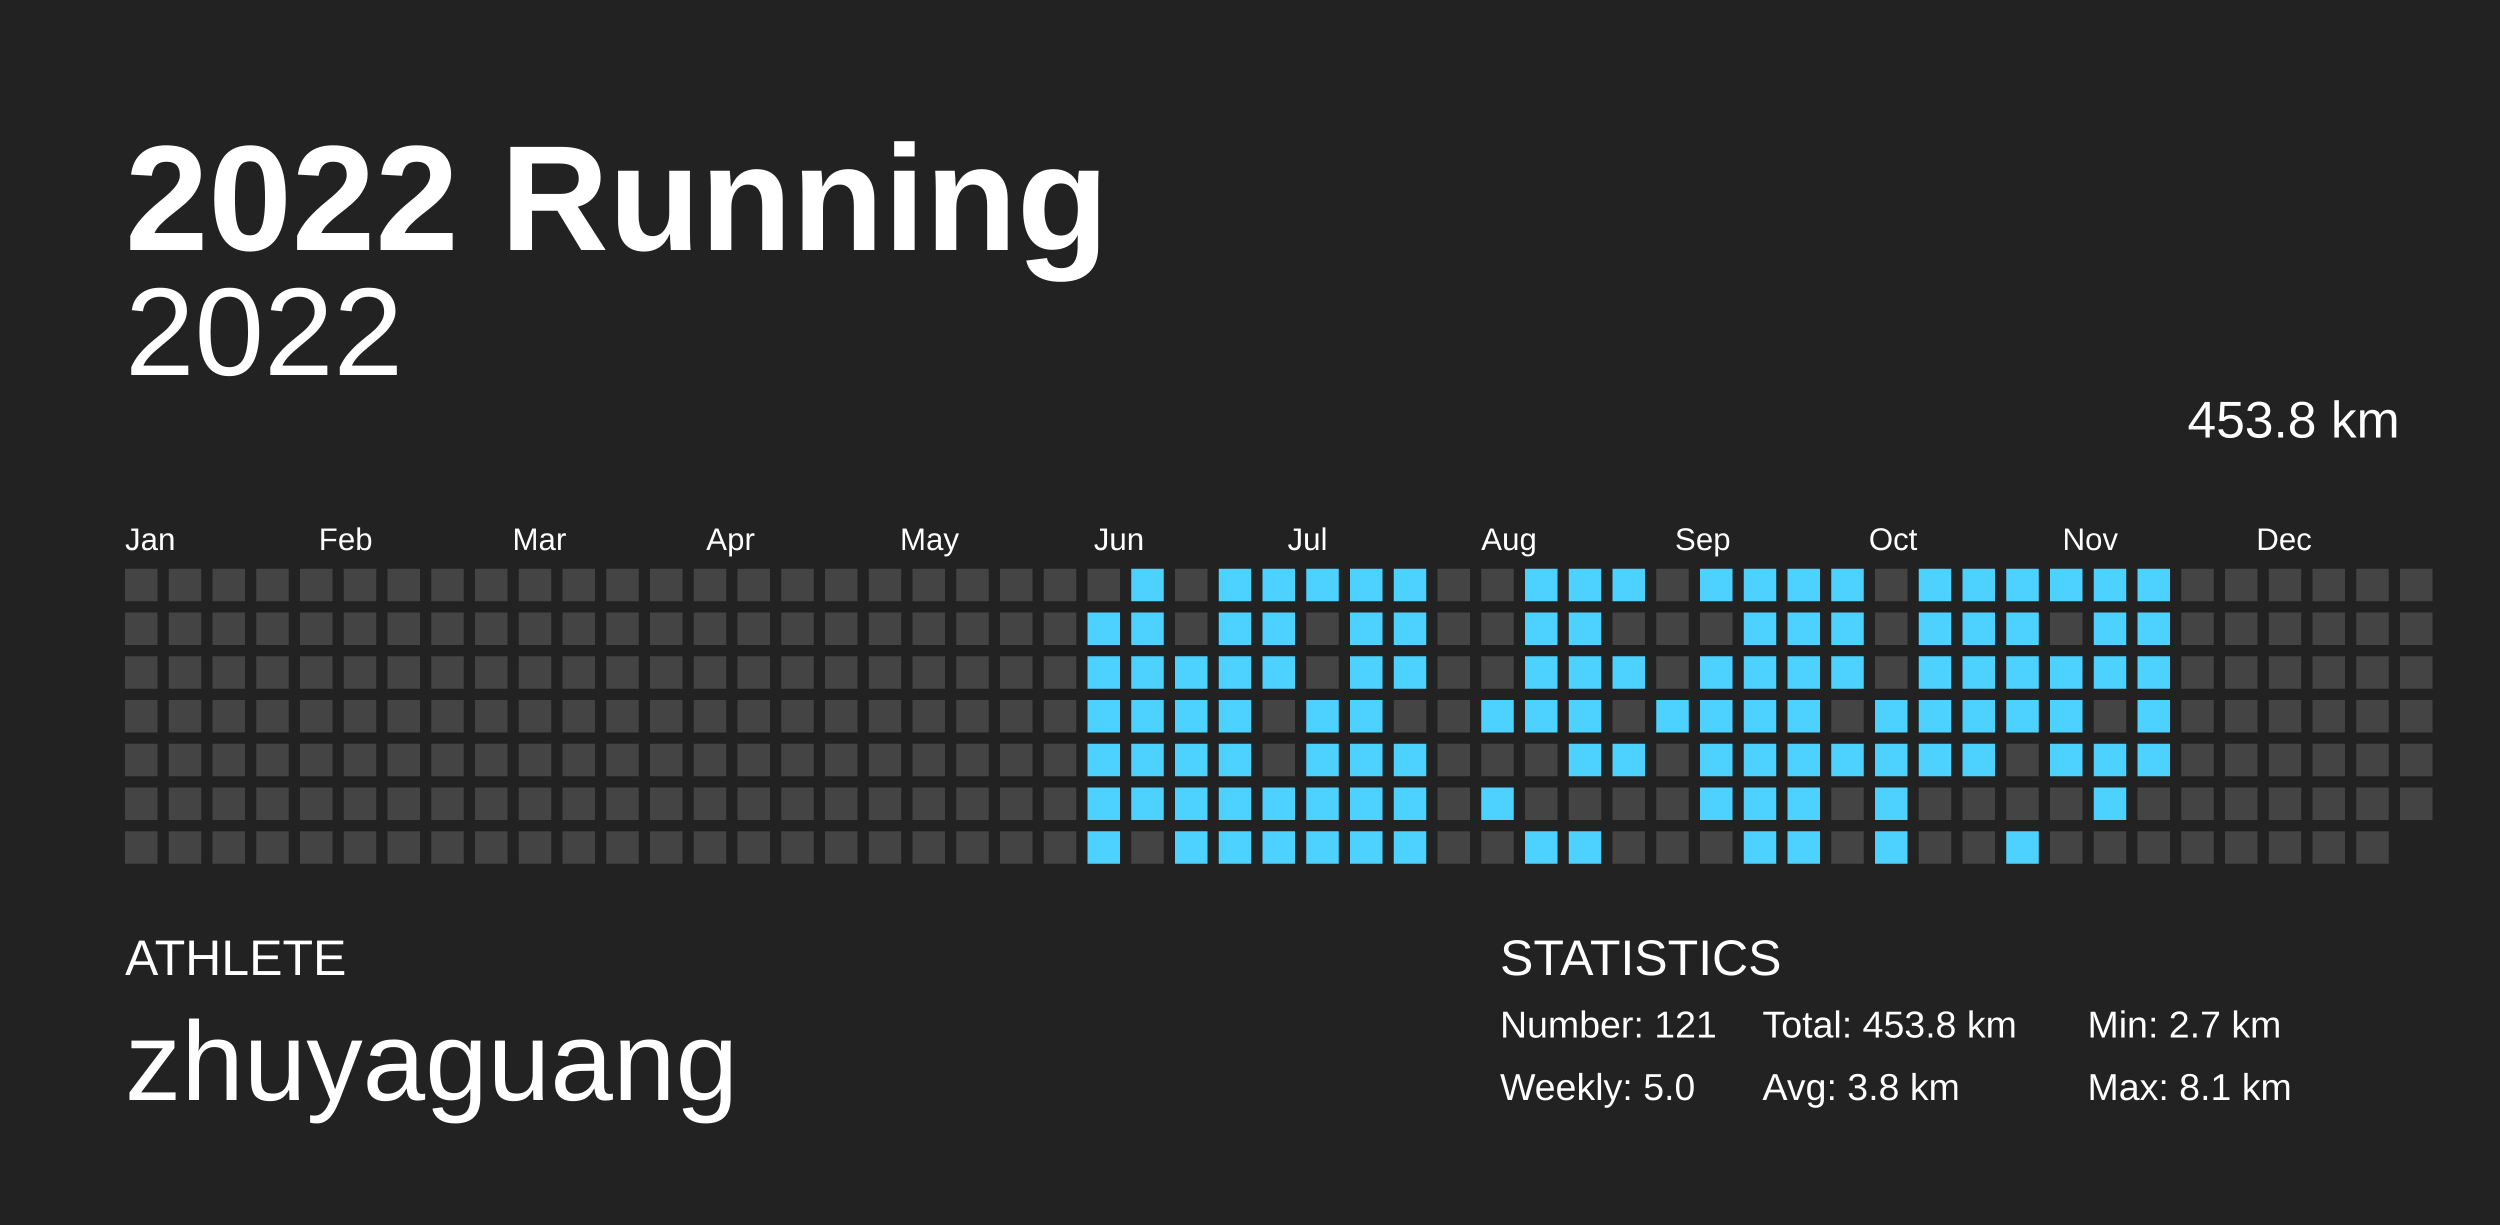
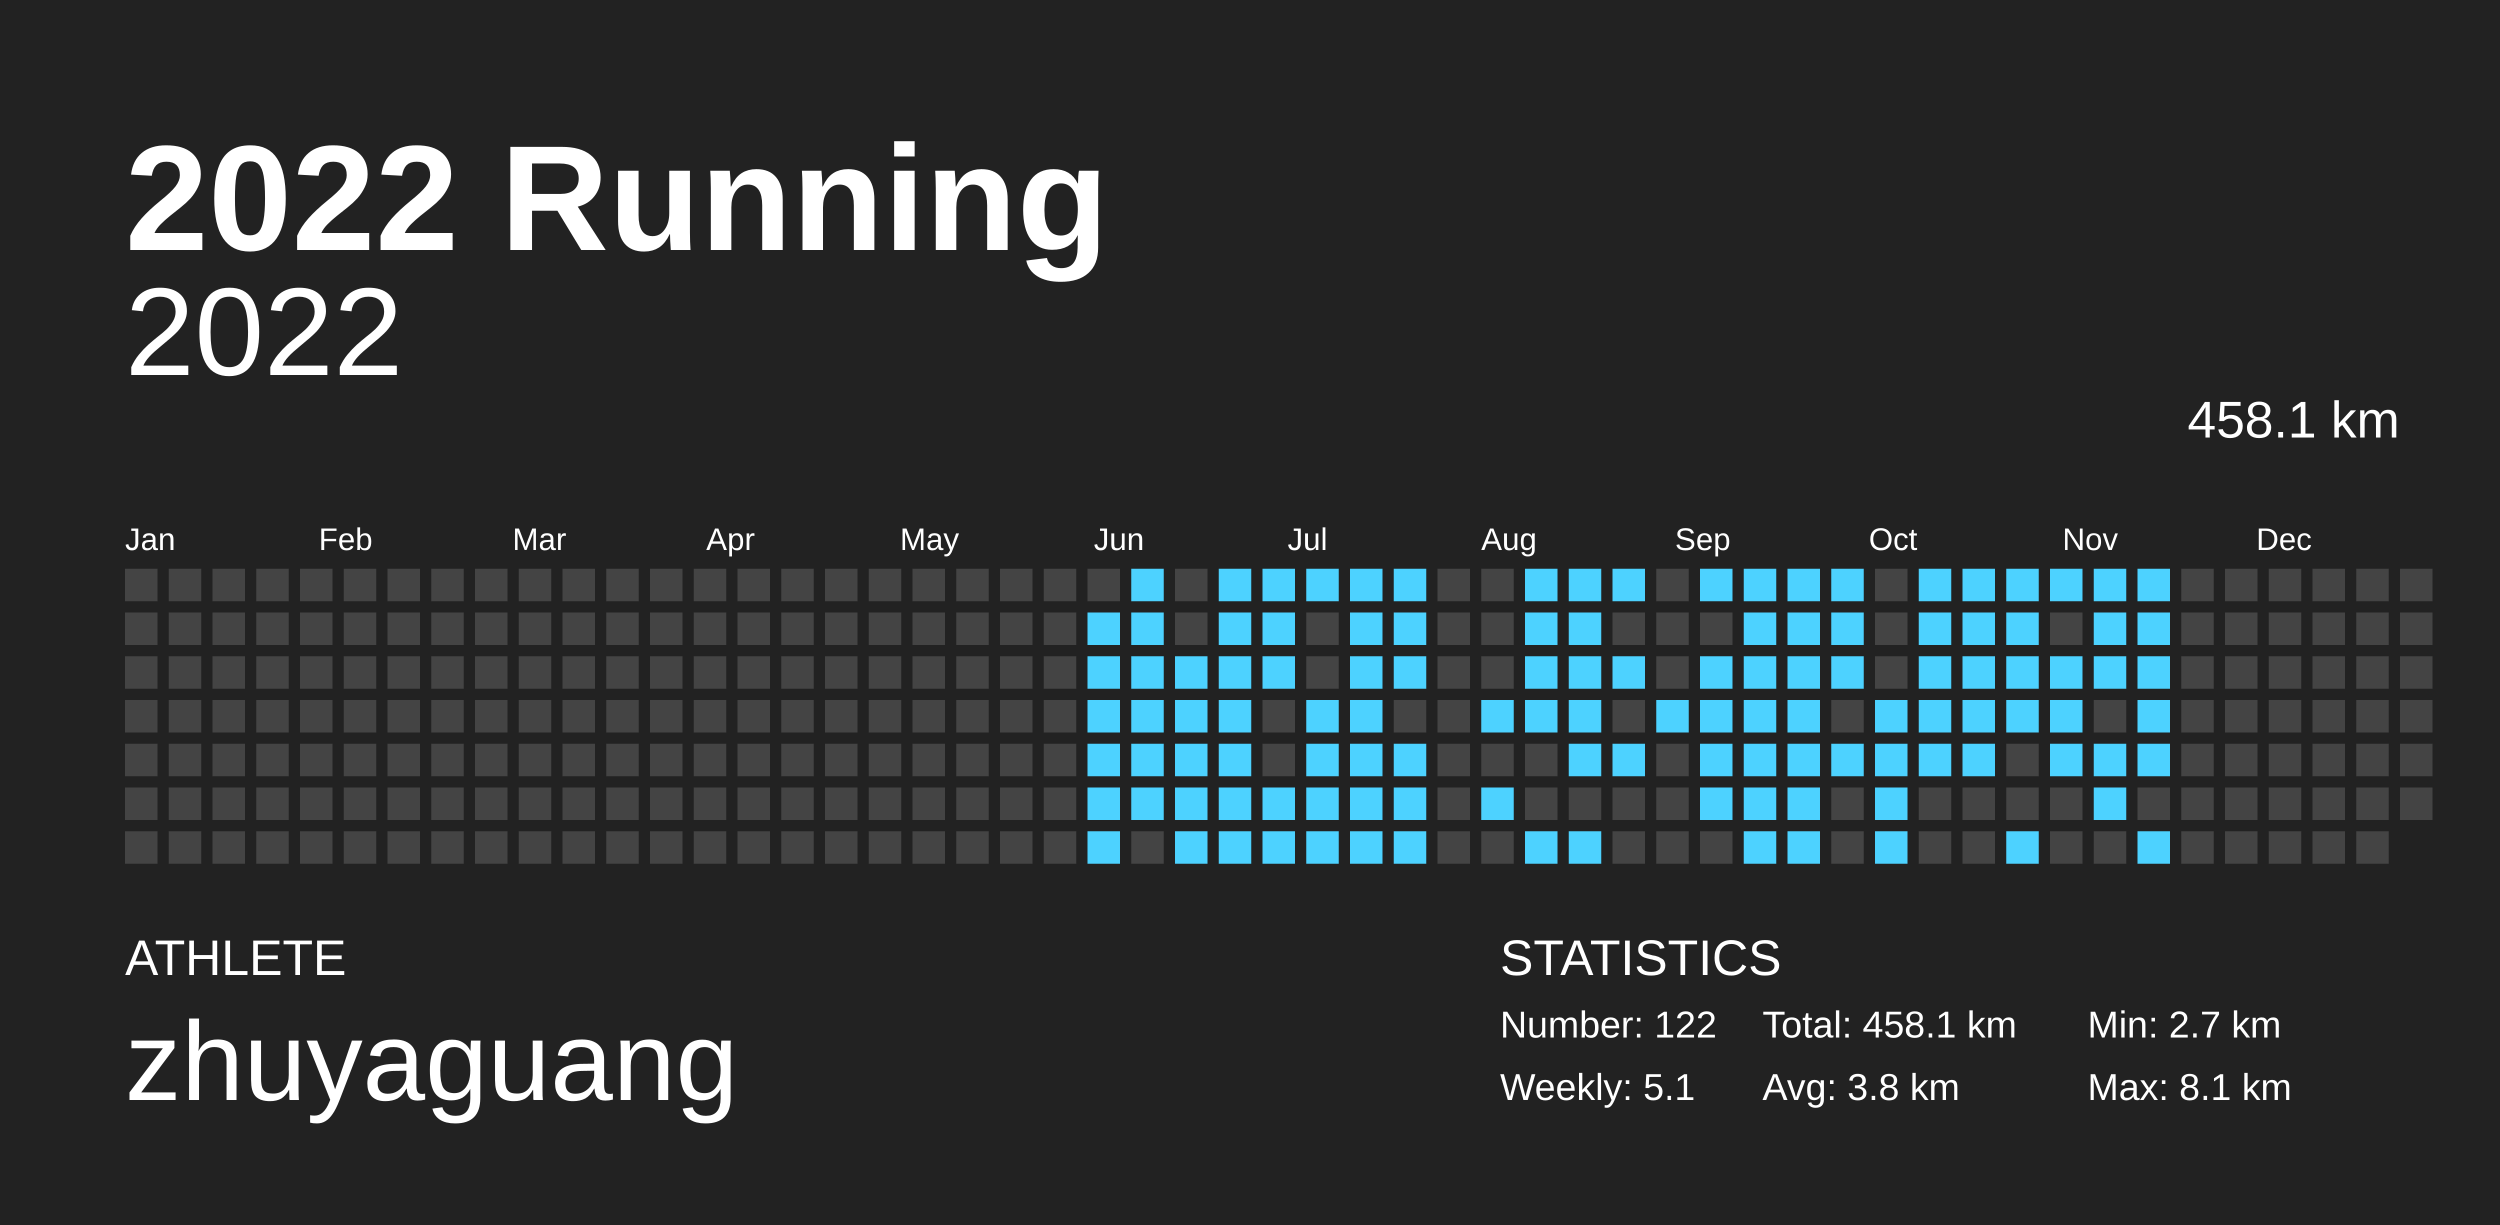
<svg xmlns="http://www.w3.org/2000/svg" baseProfile="full" height="98mm" version="1.1" viewBox="0,0,200,98" width="200mm">
  <defs />
  <rect fill="#222222" height="98" width="200" x="0" y="0" />
  <text fill="#FFFFFF" style="font-size:12px; font-family:Arial; font-weight:bold;" x="10" y="20">2022 Running</text>
  <text fill="#FFFFFF" style="font-size:4px; font-family:Arial" x="10" y="78">ATHLETE</text>
  <text fill="#FFFFFF" style="font-size:9px; font-family:Arial" x="10" y="88">zhuyaguang</text>
  <text fill="#FFFFFF" style="font-size:4px; font-family:Arial" x="120" y="78">STATISTICS</text>
-   <text fill="#FFFFFF" style="font-size:3px; font-family:Arial" x="120" y="83">Number: 121</text>
-   <text fill="#FFFFFF" style="font-size:3px; font-family:Arial" x="120" y="88">Weekly: 5.0</text>
-   <text fill="#FFFFFF" style="font-size:3px; font-family:Arial" x="141" y="83">Total: 453.8 km</text>
+   <text fill="#FFFFFF" style="font-size:3px; font-family:Arial" x="120" y="83">Number: 122</text>
+   <text fill="#FFFFFF" style="font-size:3px; font-family:Arial" x="120" y="88">Weekly: 5.1</text>
+   <text fill="#FFFFFF" style="font-size:3px; font-family:Arial" x="141" y="83">Total: 458.1 km</text>
  <text fill="#FFFFFF" style="font-size:3px; font-family:Arial" x="141" y="88">Avg: 3.8 km</text>
  <text fill="#FFFFFF" style="font-size:3px; font-family:Arial" x="167" y="83">Min: 2.7 km</text>
  <text fill="#FFFFFF" style="font-size:3px; font-family:Arial" x="167" y="88">Max: 8.1 km</text>
  <text alignment-baseline="hanging" fill="#FFFFFF" style="font-size:10.0px; font-family:Arial;" x="10" y="30">2022</text>
-   <text alignment-baseline="hanging" fill="#FFFFFF" style="font-size:4.125px; font-family:Arial;" x="175" y="35">453.8 km</text>
+   <text alignment-baseline="hanging" fill="#FFFFFF" style="font-size:4.125px; font-family:Arial;" x="175" y="35">458.1 km</text>
  <text fill="#FFFFFF" style="font-size:2.5px; font-family:Arial" x="10.0" y="44">Jan</text>
  <text fill="#FFFFFF" style="font-size:2.5px; font-family:Arial" x="25.5" y="44">Feb</text>
  <text fill="#FFFFFF" style="font-size:2.5px; font-family:Arial" x="41.0" y="44">Mar</text>
  <text fill="#FFFFFF" style="font-size:2.5px; font-family:Arial" x="56.5" y="44">Apr</text>
  <text fill="#FFFFFF" style="font-size:2.5px; font-family:Arial" x="72.0" y="44">May</text>
  <text fill="#FFFFFF" style="font-size:2.5px; font-family:Arial" x="87.5" y="44">Jun</text>
  <text fill="#FFFFFF" style="font-size:2.5px; font-family:Arial" x="103.0" y="44">Jul</text>
  <text fill="#FFFFFF" style="font-size:2.5px; font-family:Arial" x="118.5" y="44">Aug</text>
  <text fill="#FFFFFF" style="font-size:2.5px; font-family:Arial" x="134.0" y="44">Sep</text>
  <text fill="#FFFFFF" style="font-size:2.5px; font-family:Arial" x="149.5" y="44">Oct</text>
  <text fill="#FFFFFF" style="font-size:2.5px; font-family:Arial" x="165.0" y="44">Nov</text>
  <text fill="#FFFFFF" style="font-size:2.5px; font-family:Arial" x="180.5" y="44">Dec</text>
  <rect fill="#444444" height="2.6" width="2.6" x="10.0" y="45.5" />
  <rect fill="#444444" height="2.6" width="2.6" x="10.0" y="49.0" />
  <rect fill="#444444" height="2.6" width="2.6" x="10.0" y="52.5" />
  <rect fill="#444444" height="2.6" width="2.6" x="10.0" y="56.0" />
  <rect fill="#444444" height="2.6" width="2.6" x="10.0" y="59.5" />
  <rect fill="#444444" height="2.6" width="2.6" x="10.0" y="63.0" />
  <rect fill="#444444" height="2.6" width="2.6" x="10.0" y="66.5" />
  <rect fill="#444444" height="2.6" width="2.6" x="13.5" y="45.5" />
  <rect fill="#444444" height="2.6" width="2.6" x="13.5" y="49.0" />
  <rect fill="#444444" height="2.6" width="2.6" x="13.5" y="52.5" />
  <rect fill="#444444" height="2.6" width="2.6" x="13.5" y="56.0" />
  <rect fill="#444444" height="2.6" width="2.6" x="13.5" y="59.5" />
  <rect fill="#444444" height="2.6" width="2.6" x="13.5" y="63.0" />
  <rect fill="#444444" height="2.6" width="2.6" x="13.5" y="66.5" />
  <rect fill="#444444" height="2.6" width="2.6" x="17.0" y="45.5" />
  <rect fill="#444444" height="2.6" width="2.6" x="17.0" y="49.0" />
  <rect fill="#444444" height="2.6" width="2.6" x="17.0" y="52.5" />
  <rect fill="#444444" height="2.6" width="2.6" x="17.0" y="56.0" />
  <rect fill="#444444" height="2.6" width="2.6" x="17.0" y="59.5" />
  <rect fill="#444444" height="2.6" width="2.6" x="17.0" y="63.0" />
  <rect fill="#444444" height="2.6" width="2.6" x="17.0" y="66.5" />
  <rect fill="#444444" height="2.6" width="2.6" x="20.5" y="45.5" />
  <rect fill="#444444" height="2.6" width="2.6" x="20.5" y="49.0" />
  <rect fill="#444444" height="2.6" width="2.6" x="20.5" y="52.5" />
  <rect fill="#444444" height="2.6" width="2.6" x="20.5" y="56.0" />
  <rect fill="#444444" height="2.6" width="2.6" x="20.5" y="59.5" />
  <rect fill="#444444" height="2.6" width="2.6" x="20.5" y="63.0" />
  <rect fill="#444444" height="2.6" width="2.6" x="20.5" y="66.5" />
  <rect fill="#444444" height="2.6" width="2.6" x="24.0" y="45.5" />
  <rect fill="#444444" height="2.6" width="2.6" x="24.0" y="49.0" />
  <rect fill="#444444" height="2.6" width="2.6" x="24.0" y="52.5" />
  <rect fill="#444444" height="2.6" width="2.6" x="24.0" y="56.0" />
  <rect fill="#444444" height="2.6" width="2.6" x="24.0" y="59.5" />
  <rect fill="#444444" height="2.6" width="2.6" x="24.0" y="63.0" />
  <rect fill="#444444" height="2.6" width="2.6" x="24.0" y="66.5" />
  <rect fill="#444444" height="2.6" width="2.6" x="27.5" y="45.5" />
  <rect fill="#444444" height="2.6" width="2.6" x="27.5" y="49.0" />
  <rect fill="#444444" height="2.6" width="2.6" x="27.5" y="52.5" />
  <rect fill="#444444" height="2.6" width="2.6" x="27.5" y="56.0" />
  <rect fill="#444444" height="2.6" width="2.6" x="27.5" y="59.5" />
  <rect fill="#444444" height="2.6" width="2.6" x="27.5" y="63.0" />
  <rect fill="#444444" height="2.6" width="2.6" x="27.5" y="66.5" />
  <rect fill="#444444" height="2.6" width="2.6" x="31.0" y="45.5" />
  <rect fill="#444444" height="2.6" width="2.6" x="31.0" y="49.0" />
  <rect fill="#444444" height="2.6" width="2.6" x="31.0" y="52.5" />
  <rect fill="#444444" height="2.6" width="2.6" x="31.0" y="56.0" />
  <rect fill="#444444" height="2.6" width="2.6" x="31.0" y="59.5" />
  <rect fill="#444444" height="2.6" width="2.6" x="31.0" y="63.0" />
  <rect fill="#444444" height="2.6" width="2.6" x="31.0" y="66.5" />
  <rect fill="#444444" height="2.6" width="2.6" x="34.5" y="45.5" />
  <rect fill="#444444" height="2.6" width="2.6" x="34.5" y="49.0" />
  <rect fill="#444444" height="2.6" width="2.6" x="34.5" y="52.5" />
  <rect fill="#444444" height="2.6" width="2.6" x="34.5" y="56.0" />
  <rect fill="#444444" height="2.6" width="2.6" x="34.5" y="59.5" />
  <rect fill="#444444" height="2.6" width="2.6" x="34.5" y="63.0" />
  <rect fill="#444444" height="2.6" width="2.6" x="34.5" y="66.5" />
  <rect fill="#444444" height="2.6" width="2.6" x="38.0" y="45.5" />
  <rect fill="#444444" height="2.6" width="2.6" x="38.0" y="49.0" />
  <rect fill="#444444" height="2.6" width="2.6" x="38.0" y="52.5" />
  <rect fill="#444444" height="2.6" width="2.6" x="38.0" y="56.0" />
  <rect fill="#444444" height="2.6" width="2.6" x="38.0" y="59.5" />
  <rect fill="#444444" height="2.6" width="2.6" x="38.0" y="63.0" />
  <rect fill="#444444" height="2.6" width="2.6" x="38.0" y="66.5" />
  <rect fill="#444444" height="2.6" width="2.6" x="41.5" y="45.5" />
  <rect fill="#444444" height="2.6" width="2.6" x="41.5" y="49.0" />
  <rect fill="#444444" height="2.6" width="2.6" x="41.5" y="52.5" />
  <rect fill="#444444" height="2.6" width="2.6" x="41.5" y="56.0" />
  <rect fill="#444444" height="2.6" width="2.6" x="41.5" y="59.5" />
  <rect fill="#444444" height="2.6" width="2.6" x="41.5" y="63.0" />
  <rect fill="#444444" height="2.6" width="2.6" x="41.5" y="66.5" />
  <rect fill="#444444" height="2.6" width="2.6" x="45.0" y="45.5" />
  <rect fill="#444444" height="2.6" width="2.6" x="45.0" y="49.0" />
  <rect fill="#444444" height="2.6" width="2.6" x="45.0" y="52.5" />
  <rect fill="#444444" height="2.6" width="2.6" x="45.0" y="56.0" />
  <rect fill="#444444" height="2.6" width="2.6" x="45.0" y="59.5" />
  <rect fill="#444444" height="2.6" width="2.6" x="45.0" y="63.0" />
  <rect fill="#444444" height="2.6" width="2.6" x="45.0" y="66.5" />
  <rect fill="#444444" height="2.6" width="2.6" x="48.5" y="45.5" />
  <rect fill="#444444" height="2.6" width="2.6" x="48.5" y="49.0" />
  <rect fill="#444444" height="2.6" width="2.6" x="48.5" y="52.5" />
  <rect fill="#444444" height="2.6" width="2.6" x="48.5" y="56.0" />
  <rect fill="#444444" height="2.6" width="2.6" x="48.5" y="59.5" />
  <rect fill="#444444" height="2.6" width="2.6" x="48.5" y="63.0" />
  <rect fill="#444444" height="2.6" width="2.6" x="48.5" y="66.5" />
  <rect fill="#444444" height="2.6" width="2.6" x="52.0" y="45.5" />
  <rect fill="#444444" height="2.6" width="2.6" x="52.0" y="49.0" />
  <rect fill="#444444" height="2.6" width="2.6" x="52.0" y="52.5" />
  <rect fill="#444444" height="2.6" width="2.6" x="52.0" y="56.0" />
  <rect fill="#444444" height="2.6" width="2.6" x="52.0" y="59.5" />
  <rect fill="#444444" height="2.6" width="2.6" x="52.0" y="63.0" />
  <rect fill="#444444" height="2.6" width="2.6" x="52.0" y="66.5" />
  <rect fill="#444444" height="2.6" width="2.6" x="55.5" y="45.5" />
  <rect fill="#444444" height="2.6" width="2.6" x="55.5" y="49.0" />
  <rect fill="#444444" height="2.6" width="2.6" x="55.5" y="52.5" />
  <rect fill="#444444" height="2.6" width="2.6" x="55.5" y="56.0" />
  <rect fill="#444444" height="2.6" width="2.6" x="55.5" y="59.5" />
  <rect fill="#444444" height="2.6" width="2.6" x="55.5" y="63.0" />
  <rect fill="#444444" height="2.6" width="2.6" x="55.5" y="66.5" />
  <rect fill="#444444" height="2.6" width="2.6" x="59.0" y="45.5" />
  <rect fill="#444444" height="2.6" width="2.6" x="59.0" y="49.0" />
  <rect fill="#444444" height="2.6" width="2.6" x="59.0" y="52.5" />
  <rect fill="#444444" height="2.6" width="2.6" x="59.0" y="56.0" />
  <rect fill="#444444" height="2.6" width="2.6" x="59.0" y="59.5" />
  <rect fill="#444444" height="2.6" width="2.6" x="59.0" y="63.0" />
  <rect fill="#444444" height="2.6" width="2.6" x="59.0" y="66.5" />
  <rect fill="#444444" height="2.6" width="2.6" x="62.5" y="45.5" />
  <rect fill="#444444" height="2.6" width="2.6" x="62.5" y="49.0" />
  <rect fill="#444444" height="2.6" width="2.6" x="62.5" y="52.5" />
  <rect fill="#444444" height="2.6" width="2.6" x="62.5" y="56.0" />
  <rect fill="#444444" height="2.6" width="2.6" x="62.5" y="59.5" />
  <rect fill="#444444" height="2.6" width="2.6" x="62.5" y="63.0" />
  <rect fill="#444444" height="2.6" width="2.6" x="62.5" y="66.5" />
  <rect fill="#444444" height="2.6" width="2.6" x="66.0" y="45.5" />
  <rect fill="#444444" height="2.6" width="2.6" x="66.0" y="49.0" />
  <rect fill="#444444" height="2.6" width="2.6" x="66.0" y="52.5" />
  <rect fill="#444444" height="2.6" width="2.6" x="66.0" y="56.0" />
  <rect fill="#444444" height="2.6" width="2.6" x="66.0" y="59.5" />
  <rect fill="#444444" height="2.6" width="2.6" x="66.0" y="63.0" />
  <rect fill="#444444" height="2.6" width="2.6" x="66.0" y="66.5" />
  <rect fill="#444444" height="2.6" width="2.6" x="69.5" y="45.5" />
  <rect fill="#444444" height="2.6" width="2.6" x="69.5" y="49.0" />
  <rect fill="#444444" height="2.6" width="2.6" x="69.5" y="52.5" />
  <rect fill="#444444" height="2.6" width="2.6" x="69.5" y="56.0" />
  <rect fill="#444444" height="2.6" width="2.6" x="69.5" y="59.5" />
  <rect fill="#444444" height="2.6" width="2.6" x="69.5" y="63.0" />
  <rect fill="#444444" height="2.6" width="2.6" x="69.5" y="66.5" />
  <rect fill="#444444" height="2.6" width="2.6" x="73.0" y="45.5" />
  <rect fill="#444444" height="2.6" width="2.6" x="73.0" y="49.0" />
  <rect fill="#444444" height="2.6" width="2.6" x="73.0" y="52.5" />
  <rect fill="#444444" height="2.6" width="2.6" x="73.0" y="56.0" />
  <rect fill="#444444" height="2.6" width="2.6" x="73.0" y="59.5" />
  <rect fill="#444444" height="2.6" width="2.6" x="73.0" y="63.0" />
  <rect fill="#444444" height="2.6" width="2.6" x="73.0" y="66.5" />
  <rect fill="#444444" height="2.6" width="2.6" x="76.5" y="45.5" />
  <rect fill="#444444" height="2.6" width="2.6" x="76.5" y="49.0" />
  <rect fill="#444444" height="2.6" width="2.6" x="76.5" y="52.5" />
  <rect fill="#444444" height="2.6" width="2.6" x="76.5" y="56.0" />
  <rect fill="#444444" height="2.6" width="2.6" x="76.5" y="59.5" />
  <rect fill="#444444" height="2.6" width="2.6" x="76.5" y="63.0" />
  <rect fill="#444444" height="2.6" width="2.6" x="76.5" y="66.5" />
  <rect fill="#444444" height="2.6" width="2.6" x="80.0" y="45.5" />
  <rect fill="#444444" height="2.6" width="2.6" x="80.0" y="49.0" />
  <rect fill="#444444" height="2.6" width="2.6" x="80.0" y="52.5" />
  <rect fill="#444444" height="2.6" width="2.6" x="80.0" y="56.0" />
  <rect fill="#444444" height="2.6" width="2.6" x="80.0" y="59.5" />
  <rect fill="#444444" height="2.6" width="2.6" x="80.0" y="63.0" />
  <rect fill="#444444" height="2.6" width="2.6" x="80.0" y="66.5" />
  <rect fill="#444444" height="2.6" width="2.6" x="83.5" y="45.5" />
  <rect fill="#444444" height="2.6" width="2.6" x="83.5" y="49.0" />
  <rect fill="#444444" height="2.6" width="2.6" x="83.5" y="52.5" />
  <rect fill="#444444" height="2.6" width="2.6" x="83.5" y="56.0" />
  <rect fill="#444444" height="2.6" width="2.6" x="83.5" y="59.5" />
  <rect fill="#444444" height="2.6" width="2.6" x="83.5" y="63.0" />
  <rect fill="#444444" height="2.6" width="2.6" x="83.5" y="66.5" />
  <rect fill="#444444" height="2.6" width="2.6" x="87.0" y="45.5" />
  <rect fill="#4dd2ff" height="2.6" width="2.6" x="87.0" y="49.0" />
  <rect fill="#4dd2ff" height="2.6" width="2.6" x="87.0" y="52.5" />
  <rect fill="#4dd2ff" height="2.6" width="2.6" x="87.0" y="56.0" />
  <rect fill="#4dd2ff" height="2.6" width="2.6" x="87.0" y="59.5" />
  <rect fill="#4dd2ff" height="2.6" width="2.6" x="87.0" y="63.0" />
  <rect fill="#4dd2ff" height="2.6" width="2.6" x="87.0" y="66.5" />
  <rect fill="#4dd2ff" height="2.6" width="2.6" x="90.5" y="45.5" />
  <rect fill="#4dd2ff" height="2.6" width="2.6" x="90.5" y="49.0" />
  <rect fill="#4dd2ff" height="2.6" width="2.6" x="90.5" y="52.5" />
  <rect fill="#4dd2ff" height="2.6" width="2.6" x="90.5" y="56.0" />
  <rect fill="#4dd2ff" height="2.6" width="2.6" x="90.5" y="59.5" />
  <rect fill="#4dd2ff" height="2.6" width="2.6" x="90.5" y="63.0" />
  <rect fill="#444444" height="2.6" width="2.6" x="90.5" y="66.5" />
  <rect fill="#444444" height="2.6" width="2.6" x="94.0" y="45.5" />
  <rect fill="#444444" height="2.6" width="2.6" x="94.0" y="49.0" />
  <rect fill="#4dd2ff" height="2.6" width="2.6" x="94.0" y="52.5" />
  <rect fill="#4dd2ff" height="2.6" width="2.6" x="94.0" y="56.0" />
  <rect fill="#4dd2ff" height="2.6" width="2.6" x="94.0" y="59.5" />
  <rect fill="#4dd2ff" height="2.6" width="2.6" x="94.0" y="63.0" />
  <rect fill="#4dd2ff" height="2.6" width="2.6" x="94.0" y="66.5" />
  <rect fill="#4dd2ff" height="2.6" width="2.6" x="97.5" y="45.5" />
  <rect fill="#4dd2ff" height="2.6" width="2.6" x="97.5" y="49.0" />
  <rect fill="#4dd2ff" height="2.6" width="2.6" x="97.5" y="52.5" />
  <rect fill="#4dd2ff" height="2.6" width="2.6" x="97.5" y="56.0" />
  <rect fill="#4dd2ff" height="2.6" width="2.6" x="97.5" y="59.5" />
  <rect fill="#4dd2ff" height="2.6" width="2.6" x="97.5" y="63.0" />
  <rect fill="#4dd2ff" height="2.6" width="2.6" x="97.5" y="66.5" />
  <rect fill="#4dd2ff" height="2.6" width="2.6" x="101.0" y="45.5" />
  <rect fill="#4dd2ff" height="2.6" width="2.6" x="101.0" y="49.0" />
  <rect fill="#4dd2ff" height="2.6" width="2.6" x="101.0" y="52.5" />
  <rect fill="#444444" height="2.6" width="2.6" x="101.0" y="56.0" />
  <rect fill="#444444" height="2.6" width="2.6" x="101.0" y="59.5" />
  <rect fill="#4dd2ff" height="2.6" width="2.6" x="101.0" y="63.0" />
  <rect fill="#4dd2ff" height="2.6" width="2.6" x="101.0" y="66.5" />
  <rect fill="#4dd2ff" height="2.6" width="2.6" x="104.5" y="45.5" />
  <rect fill="#444444" height="2.6" width="2.6" x="104.5" y="49.0" />
  <rect fill="#444444" height="2.6" width="2.6" x="104.5" y="52.5" />
  <rect fill="#4dd2ff" height="2.6" width="2.6" x="104.5" y="56.0" />
  <rect fill="#4dd2ff" height="2.6" width="2.6" x="104.5" y="59.5" />
  <rect fill="#4dd2ff" height="2.6" width="2.6" x="104.5" y="63.0" />
  <rect fill="#4dd2ff" height="2.6" width="2.6" x="104.5" y="66.5" />
  <rect fill="#4dd2ff" height="2.6" width="2.6" x="108.0" y="45.5" />
  <rect fill="#4dd2ff" height="2.6" width="2.6" x="108.0" y="49.0" />
  <rect fill="#4dd2ff" height="2.6" width="2.6" x="108.0" y="52.5" />
  <rect fill="#4dd2ff" height="2.6" width="2.6" x="108.0" y="56.0" />
  <rect fill="#4dd2ff" height="2.6" width="2.6" x="108.0" y="59.5" />
  <rect fill="#4dd2ff" height="2.6" width="2.6" x="108.0" y="63.0" />
  <rect fill="#4dd2ff" height="2.6" width="2.6" x="108.0" y="66.5" />
  <rect fill="#4dd2ff" height="2.6" width="2.6" x="111.5" y="45.5" />
  <rect fill="#4dd2ff" height="2.6" width="2.6" x="111.5" y="49.0" />
  <rect fill="#4dd2ff" height="2.6" width="2.6" x="111.5" y="52.5" />
  <rect fill="#444444" height="2.6" width="2.6" x="111.5" y="56.0" />
  <rect fill="#4dd2ff" height="2.6" width="2.6" x="111.5" y="59.5" />
  <rect fill="#4dd2ff" height="2.6" width="2.6" x="111.5" y="63.0" />
  <rect fill="#4dd2ff" height="2.6" width="2.6" x="111.5" y="66.5" />
  <rect fill="#444444" height="2.6" width="2.6" x="115.0" y="45.5" />
  <rect fill="#444444" height="2.6" width="2.6" x="115.0" y="49.0" />
  <rect fill="#444444" height="2.6" width="2.6" x="115.0" y="52.5" />
  <rect fill="#444444" height="2.6" width="2.6" x="115.0" y="56.0" />
  <rect fill="#444444" height="2.6" width="2.6" x="115.0" y="59.5" />
  <rect fill="#444444" height="2.6" width="2.6" x="115.0" y="63.0" />
  <rect fill="#444444" height="2.6" width="2.6" x="115.0" y="66.5" />
  <rect fill="#444444" height="2.6" width="2.6" x="118.5" y="45.5" />
  <rect fill="#444444" height="2.6" width="2.6" x="118.5" y="49.0" />
  <rect fill="#444444" height="2.6" width="2.6" x="118.5" y="52.5" />
  <rect fill="#4dd2ff" height="2.6" width="2.6" x="118.5" y="56.0" />
  <rect fill="#444444" height="2.6" width="2.6" x="118.5" y="59.5" />
  <rect fill="#4dd2ff" height="2.6" width="2.6" x="118.5" y="63.0" />
  <rect fill="#444444" height="2.6" width="2.6" x="118.5" y="66.5" />
  <rect fill="#4dd2ff" height="2.6" width="2.6" x="122.0" y="45.5" />
  <rect fill="#4dd2ff" height="2.6" width="2.6" x="122.0" y="49.0" />
  <rect fill="#4dd2ff" height="2.6" width="2.6" x="122.0" y="52.5" />
  <rect fill="#4dd2ff" height="2.6" width="2.6" x="122.0" y="56.0" />
  <rect fill="#444444" height="2.6" width="2.6" x="122.0" y="59.5" />
  <rect fill="#444444" height="2.6" width="2.6" x="122.0" y="63.0" />
  <rect fill="#4dd2ff" height="2.6" width="2.6" x="122.0" y="66.5" />
  <rect fill="#4dd2ff" height="2.6" width="2.6" x="125.5" y="45.5" />
  <rect fill="#4dd2ff" height="2.6" width="2.6" x="125.5" y="49.0" />
  <rect fill="#4dd2ff" height="2.6" width="2.6" x="125.5" y="52.5" />
  <rect fill="#4dd2ff" height="2.6" width="2.6" x="125.5" y="56.0" />
  <rect fill="#4dd2ff" height="2.6" width="2.6" x="125.5" y="59.5" />
  <rect fill="#444444" height="2.6" width="2.6" x="125.5" y="63.0" />
  <rect fill="#4dd2ff" height="2.6" width="2.6" x="125.5" y="66.5" />
  <rect fill="#4dd2ff" height="2.6" width="2.6" x="129.0" y="45.5" />
  <rect fill="#444444" height="2.6" width="2.6" x="129.0" y="49.0" />
  <rect fill="#4dd2ff" height="2.6" width="2.6" x="129.0" y="52.5" />
  <rect fill="#444444" height="2.6" width="2.6" x="129.0" y="56.0" />
  <rect fill="#4dd2ff" height="2.6" width="2.6" x="129.0" y="59.5" />
  <rect fill="#444444" height="2.6" width="2.6" x="129.0" y="63.0" />
  <rect fill="#444444" height="2.6" width="2.6" x="129.0" y="66.5" />
  <rect fill="#444444" height="2.6" width="2.6" x="132.5" y="45.5" />
  <rect fill="#444444" height="2.6" width="2.6" x="132.5" y="49.0" />
  <rect fill="#444444" height="2.6" width="2.6" x="132.5" y="52.5" />
  <rect fill="#4dd2ff" height="2.6" width="2.6" x="132.5" y="56.0" />
  <rect fill="#444444" height="2.6" width="2.6" x="132.5" y="59.5" />
  <rect fill="#444444" height="2.6" width="2.6" x="132.5" y="63.0" />
  <rect fill="#444444" height="2.6" width="2.6" x="132.5" y="66.5" />
  <rect fill="#4dd2ff" height="2.6" width="2.6" x="136.0" y="45.5" />
  <rect fill="#444444" height="2.6" width="2.6" x="136.0" y="49.0" />
  <rect fill="#4dd2ff" height="2.6" width="2.6" x="136.0" y="52.5" />
  <rect fill="#4dd2ff" height="2.6" width="2.6" x="136.0" y="56.0" />
  <rect fill="#4dd2ff" height="2.6" width="2.6" x="136.0" y="59.5" />
  <rect fill="#4dd2ff" height="2.6" width="2.6" x="136.0" y="63.0" />
  <rect fill="#444444" height="2.6" width="2.6" x="136.0" y="66.5" />
  <rect fill="#4dd2ff" height="2.6" width="2.6" x="139.5" y="45.5" />
  <rect fill="#4dd2ff" height="2.6" width="2.6" x="139.5" y="49.0" />
  <rect fill="#4dd2ff" height="2.6" width="2.6" x="139.5" y="52.5" />
  <rect fill="#4dd2ff" height="2.6" width="2.6" x="139.5" y="56.0" />
  <rect fill="#4dd2ff" height="2.6" width="2.6" x="139.5" y="59.5" />
  <rect fill="#4dd2ff" height="2.6" width="2.6" x="139.5" y="63.0" />
  <rect fill="#4dd2ff" height="2.6" width="2.6" x="139.5" y="66.5" />
  <rect fill="#4dd2ff" height="2.6" width="2.6" x="143.0" y="45.5" />
  <rect fill="#4dd2ff" height="2.6" width="2.6" x="143.0" y="49.0" />
  <rect fill="#4dd2ff" height="2.6" width="2.6" x="143.0" y="52.5" />
  <rect fill="#4dd2ff" height="2.6" width="2.6" x="143.0" y="56.0" />
  <rect fill="#4dd2ff" height="2.6" width="2.6" x="143.0" y="59.5" />
  <rect fill="#4dd2ff" height="2.6" width="2.6" x="143.0" y="63.0" />
  <rect fill="#4dd2ff" height="2.6" width="2.6" x="143.0" y="66.5" />
  <rect fill="#4dd2ff" height="2.6" width="2.6" x="146.5" y="45.5" />
  <rect fill="#4dd2ff" height="2.6" width="2.6" x="146.5" y="49.0" />
  <rect fill="#4dd2ff" height="2.6" width="2.6" x="146.5" y="52.5" />
  <rect fill="#444444" height="2.6" width="2.6" x="146.5" y="56.0" />
  <rect fill="#4dd2ff" height="2.6" width="2.6" x="146.5" y="59.5" />
  <rect fill="#444444" height="2.6" width="2.6" x="146.5" y="63.0" />
  <rect fill="#444444" height="2.6" width="2.6" x="146.5" y="66.5" />
  <rect fill="#444444" height="2.6" width="2.6" x="150.0" y="45.5" />
  <rect fill="#444444" height="2.6" width="2.6" x="150.0" y="49.0" />
  <rect fill="#444444" height="2.6" width="2.6" x="150.0" y="52.5" />
  <rect fill="#4dd2ff" height="2.6" width="2.6" x="150.0" y="56.0" />
  <rect fill="#4dd2ff" height="2.6" width="2.6" x="150.0" y="59.5" />
  <rect fill="#4dd2ff" height="2.6" width="2.6" x="150.0" y="63.0" />
  <rect fill="#4dd2ff" height="2.6" width="2.6" x="150.0" y="66.5" />
  <rect fill="#4dd2ff" height="2.6" width="2.6" x="153.5" y="45.5" />
  <rect fill="#4dd2ff" height="2.6" width="2.6" x="153.5" y="49.0" />
  <rect fill="#4dd2ff" height="2.6" width="2.6" x="153.5" y="52.5" />
  <rect fill="#4dd2ff" height="2.6" width="2.6" x="153.5" y="56.0" />
  <rect fill="#4dd2ff" height="2.6" width="2.6" x="153.5" y="59.5" />
  <rect fill="#444444" height="2.6" width="2.6" x="153.5" y="63.0" />
  <rect fill="#444444" height="2.6" width="2.6" x="153.5" y="66.5" />
  <rect fill="#4dd2ff" height="2.6" width="2.6" x="157.0" y="45.5" />
  <rect fill="#4dd2ff" height="2.6" width="2.6" x="157.0" y="49.0" />
  <rect fill="#4dd2ff" height="2.6" width="2.6" x="157.0" y="52.5" />
  <rect fill="#4dd2ff" height="2.6" width="2.6" x="157.0" y="56.0" />
  <rect fill="#4dd2ff" height="2.6" width="2.6" x="157.0" y="59.5" />
  <rect fill="#444444" height="2.6" width="2.6" x="157.0" y="63.0" />
  <rect fill="#444444" height="2.6" width="2.6" x="157.0" y="66.5" />
  <rect fill="#4dd2ff" height="2.6" width="2.6" x="160.5" y="45.5" />
  <rect fill="#4dd2ff" height="2.6" width="2.6" x="160.5" y="49.0" />
  <rect fill="#4dd2ff" height="2.6" width="2.6" x="160.5" y="52.5" />
  <rect fill="#4dd2ff" height="2.6" width="2.6" x="160.5" y="56.0" />
  <rect fill="#444444" height="2.6" width="2.6" x="160.5" y="59.5" />
  <rect fill="#444444" height="2.6" width="2.6" x="160.5" y="63.0" />
  <rect fill="#4dd2ff" height="2.6" width="2.6" x="160.5" y="66.5" />
  <rect fill="#4dd2ff" height="2.6" width="2.6" x="164.0" y="45.5" />
  <rect fill="#444444" height="2.6" width="2.6" x="164.0" y="49.0" />
  <rect fill="#4dd2ff" height="2.6" width="2.6" x="164.0" y="52.5" />
  <rect fill="#4dd2ff" height="2.6" width="2.6" x="164.0" y="56.0" />
  <rect fill="#4dd2ff" height="2.6" width="2.6" x="164.0" y="59.5" />
  <rect fill="#444444" height="2.6" width="2.6" x="164.0" y="63.0" />
  <rect fill="#444444" height="2.6" width="2.6" x="164.0" y="66.5" />
  <rect fill="#4dd2ff" height="2.6" width="2.6" x="167.5" y="45.5" />
  <rect fill="#4dd2ff" height="2.6" width="2.6" x="167.5" y="49.0" />
  <rect fill="#4dd2ff" height="2.6" width="2.6" x="167.5" y="52.5" />
  <rect fill="#444444" height="2.6" width="2.6" x="167.5" y="56.0" />
  <rect fill="#4dd2ff" height="2.6" width="2.6" x="167.5" y="59.5" />
  <rect fill="#4dd2ff" height="2.6" width="2.6" x="167.5" y="63.0" />
  <rect fill="#444444" height="2.6" width="2.6" x="167.5" y="66.5" />
  <rect fill="#4dd2ff" height="2.6" width="2.6" x="171.0" y="45.5" />
  <rect fill="#4dd2ff" height="2.6" width="2.6" x="171.0" y="49.0" />
  <rect fill="#4dd2ff" height="2.6" width="2.6" x="171.0" y="52.5" />
  <rect fill="#4dd2ff" height="2.6" width="2.6" x="171.0" y="56.0" />
  <rect fill="#4dd2ff" height="2.6" width="2.6" x="171.0" y="59.5" />
  <rect fill="#444444" height="2.6" width="2.6" x="171.0" y="63.0" />
-   <rect fill="#444444" height="2.6" width="2.6" x="171.0" y="66.5" />
+   <rect fill="#4dd2ff" height="2.6" width="2.6" x="171.0" y="66.5" />
  <rect fill="#444444" height="2.6" width="2.6" x="174.5" y="45.5" />
  <rect fill="#444444" height="2.6" width="2.6" x="174.5" y="49.0" />
  <rect fill="#444444" height="2.6" width="2.6" x="174.5" y="52.5" />
  <rect fill="#444444" height="2.6" width="2.6" x="174.5" y="56.0" />
  <rect fill="#444444" height="2.6" width="2.6" x="174.5" y="59.5" />
  <rect fill="#444444" height="2.6" width="2.6" x="174.5" y="63.0" />
  <rect fill="#444444" height="2.6" width="2.6" x="174.5" y="66.5" />
  <rect fill="#444444" height="2.6" width="2.6" x="178.0" y="45.5" />
  <rect fill="#444444" height="2.6" width="2.6" x="178.0" y="49.0" />
  <rect fill="#444444" height="2.6" width="2.6" x="178.0" y="52.5" />
  <rect fill="#444444" height="2.6" width="2.6" x="178.0" y="56.0" />
  <rect fill="#444444" height="2.6" width="2.6" x="178.0" y="59.5" />
  <rect fill="#444444" height="2.6" width="2.6" x="178.0" y="63.0" />
  <rect fill="#444444" height="2.6" width="2.6" x="178.0" y="66.5" />
  <rect fill="#444444" height="2.6" width="2.6" x="181.5" y="45.5" />
  <rect fill="#444444" height="2.6" width="2.6" x="181.5" y="49.0" />
  <rect fill="#444444" height="2.6" width="2.6" x="181.5" y="52.5" />
  <rect fill="#444444" height="2.6" width="2.6" x="181.5" y="56.0" />
  <rect fill="#444444" height="2.6" width="2.6" x="181.5" y="59.5" />
  <rect fill="#444444" height="2.6" width="2.6" x="181.5" y="63.0" />
  <rect fill="#444444" height="2.6" width="2.6" x="181.5" y="66.5" />
  <rect fill="#444444" height="2.6" width="2.6" x="185.0" y="45.5" />
  <rect fill="#444444" height="2.6" width="2.6" x="185.0" y="49.0" />
  <rect fill="#444444" height="2.6" width="2.6" x="185.0" y="52.5" />
  <rect fill="#444444" height="2.6" width="2.6" x="185.0" y="56.0" />
  <rect fill="#444444" height="2.6" width="2.6" x="185.0" y="59.5" />
  <rect fill="#444444" height="2.6" width="2.6" x="185.0" y="63.0" />
  <rect fill="#444444" height="2.6" width="2.6" x="185.0" y="66.5" />
  <rect fill="#444444" height="2.6" width="2.6" x="188.5" y="45.5" />
  <rect fill="#444444" height="2.6" width="2.6" x="188.5" y="49.0" />
  <rect fill="#444444" height="2.6" width="2.6" x="188.5" y="52.5" />
  <rect fill="#444444" height="2.6" width="2.6" x="188.5" y="56.0" />
  <rect fill="#444444" height="2.6" width="2.6" x="188.5" y="59.5" />
  <rect fill="#444444" height="2.6" width="2.6" x="188.5" y="63.0" />
  <rect fill="#444444" height="2.6" width="2.6" x="188.5" y="66.5" />
  <rect fill="#444444" height="2.6" width="2.6" x="192.0" y="45.5" />
  <rect fill="#444444" height="2.6" width="2.6" x="192.0" y="49.0" />
  <rect fill="#444444" height="2.6" width="2.6" x="192.0" y="52.5" />
  <rect fill="#444444" height="2.6" width="2.6" x="192.0" y="56.0" />
  <rect fill="#444444" height="2.6" width="2.6" x="192.0" y="59.5" />
  <rect fill="#444444" height="2.6" width="2.6" x="192.0" y="63.0" />
</svg>
